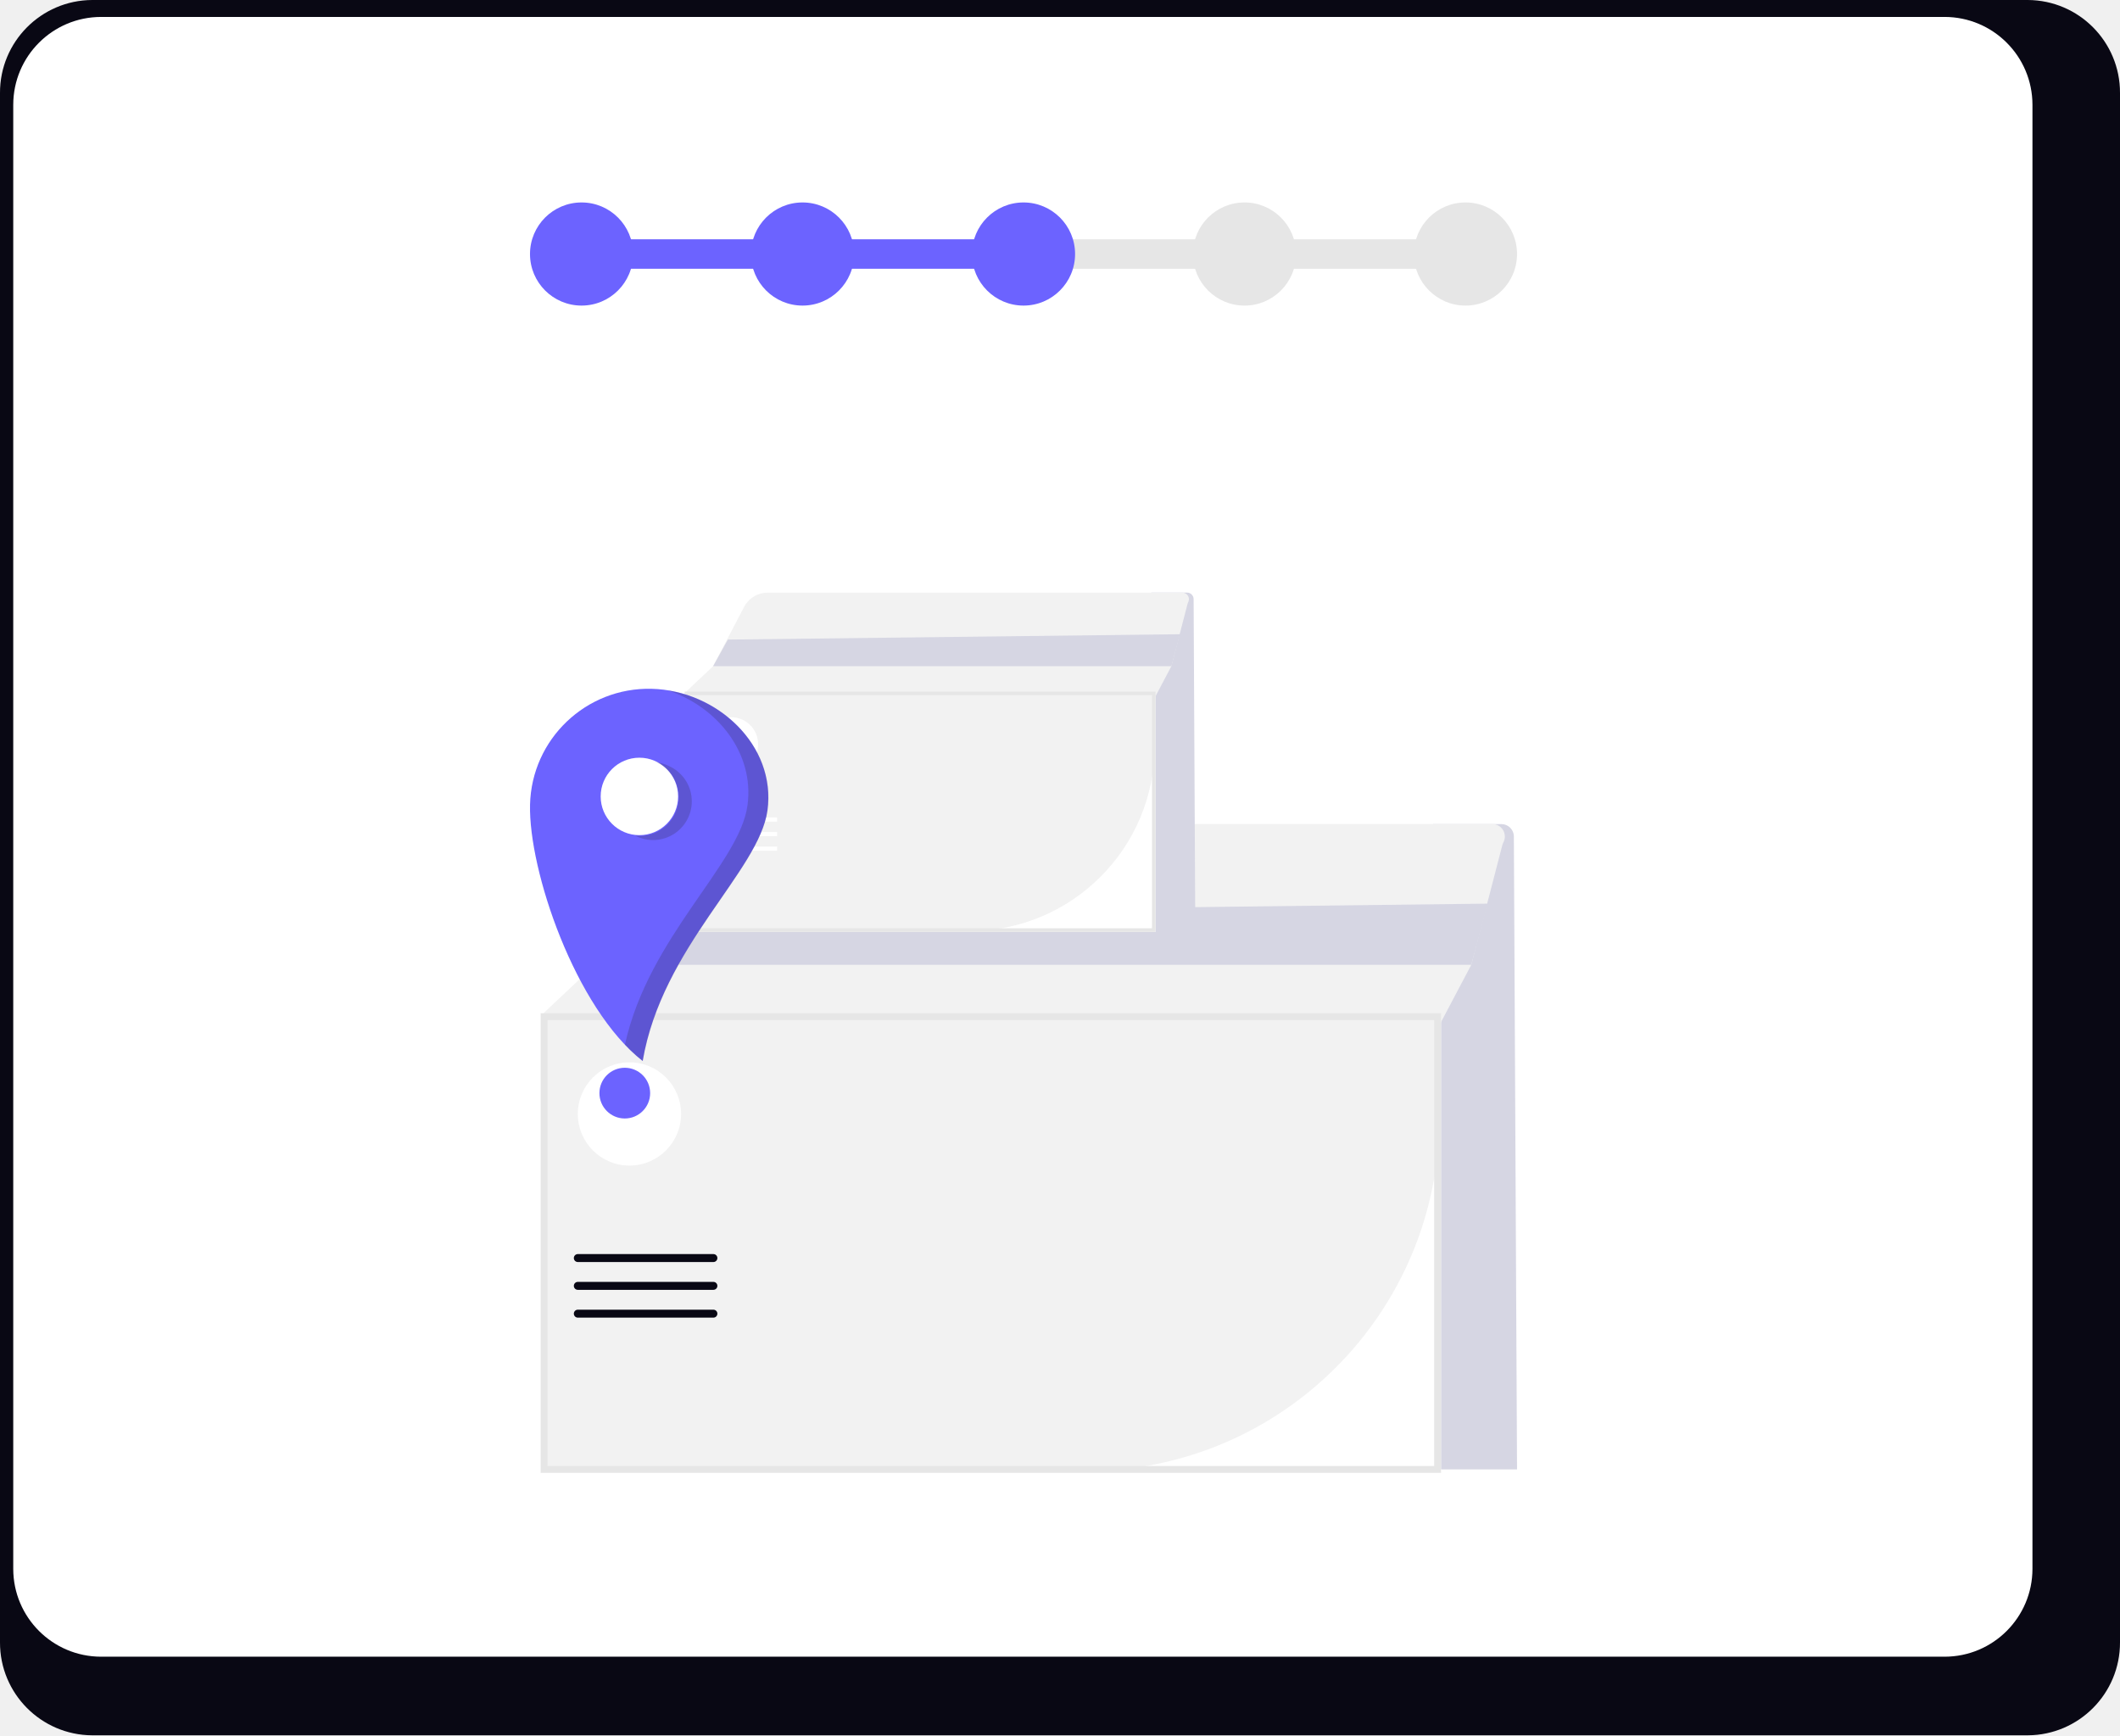
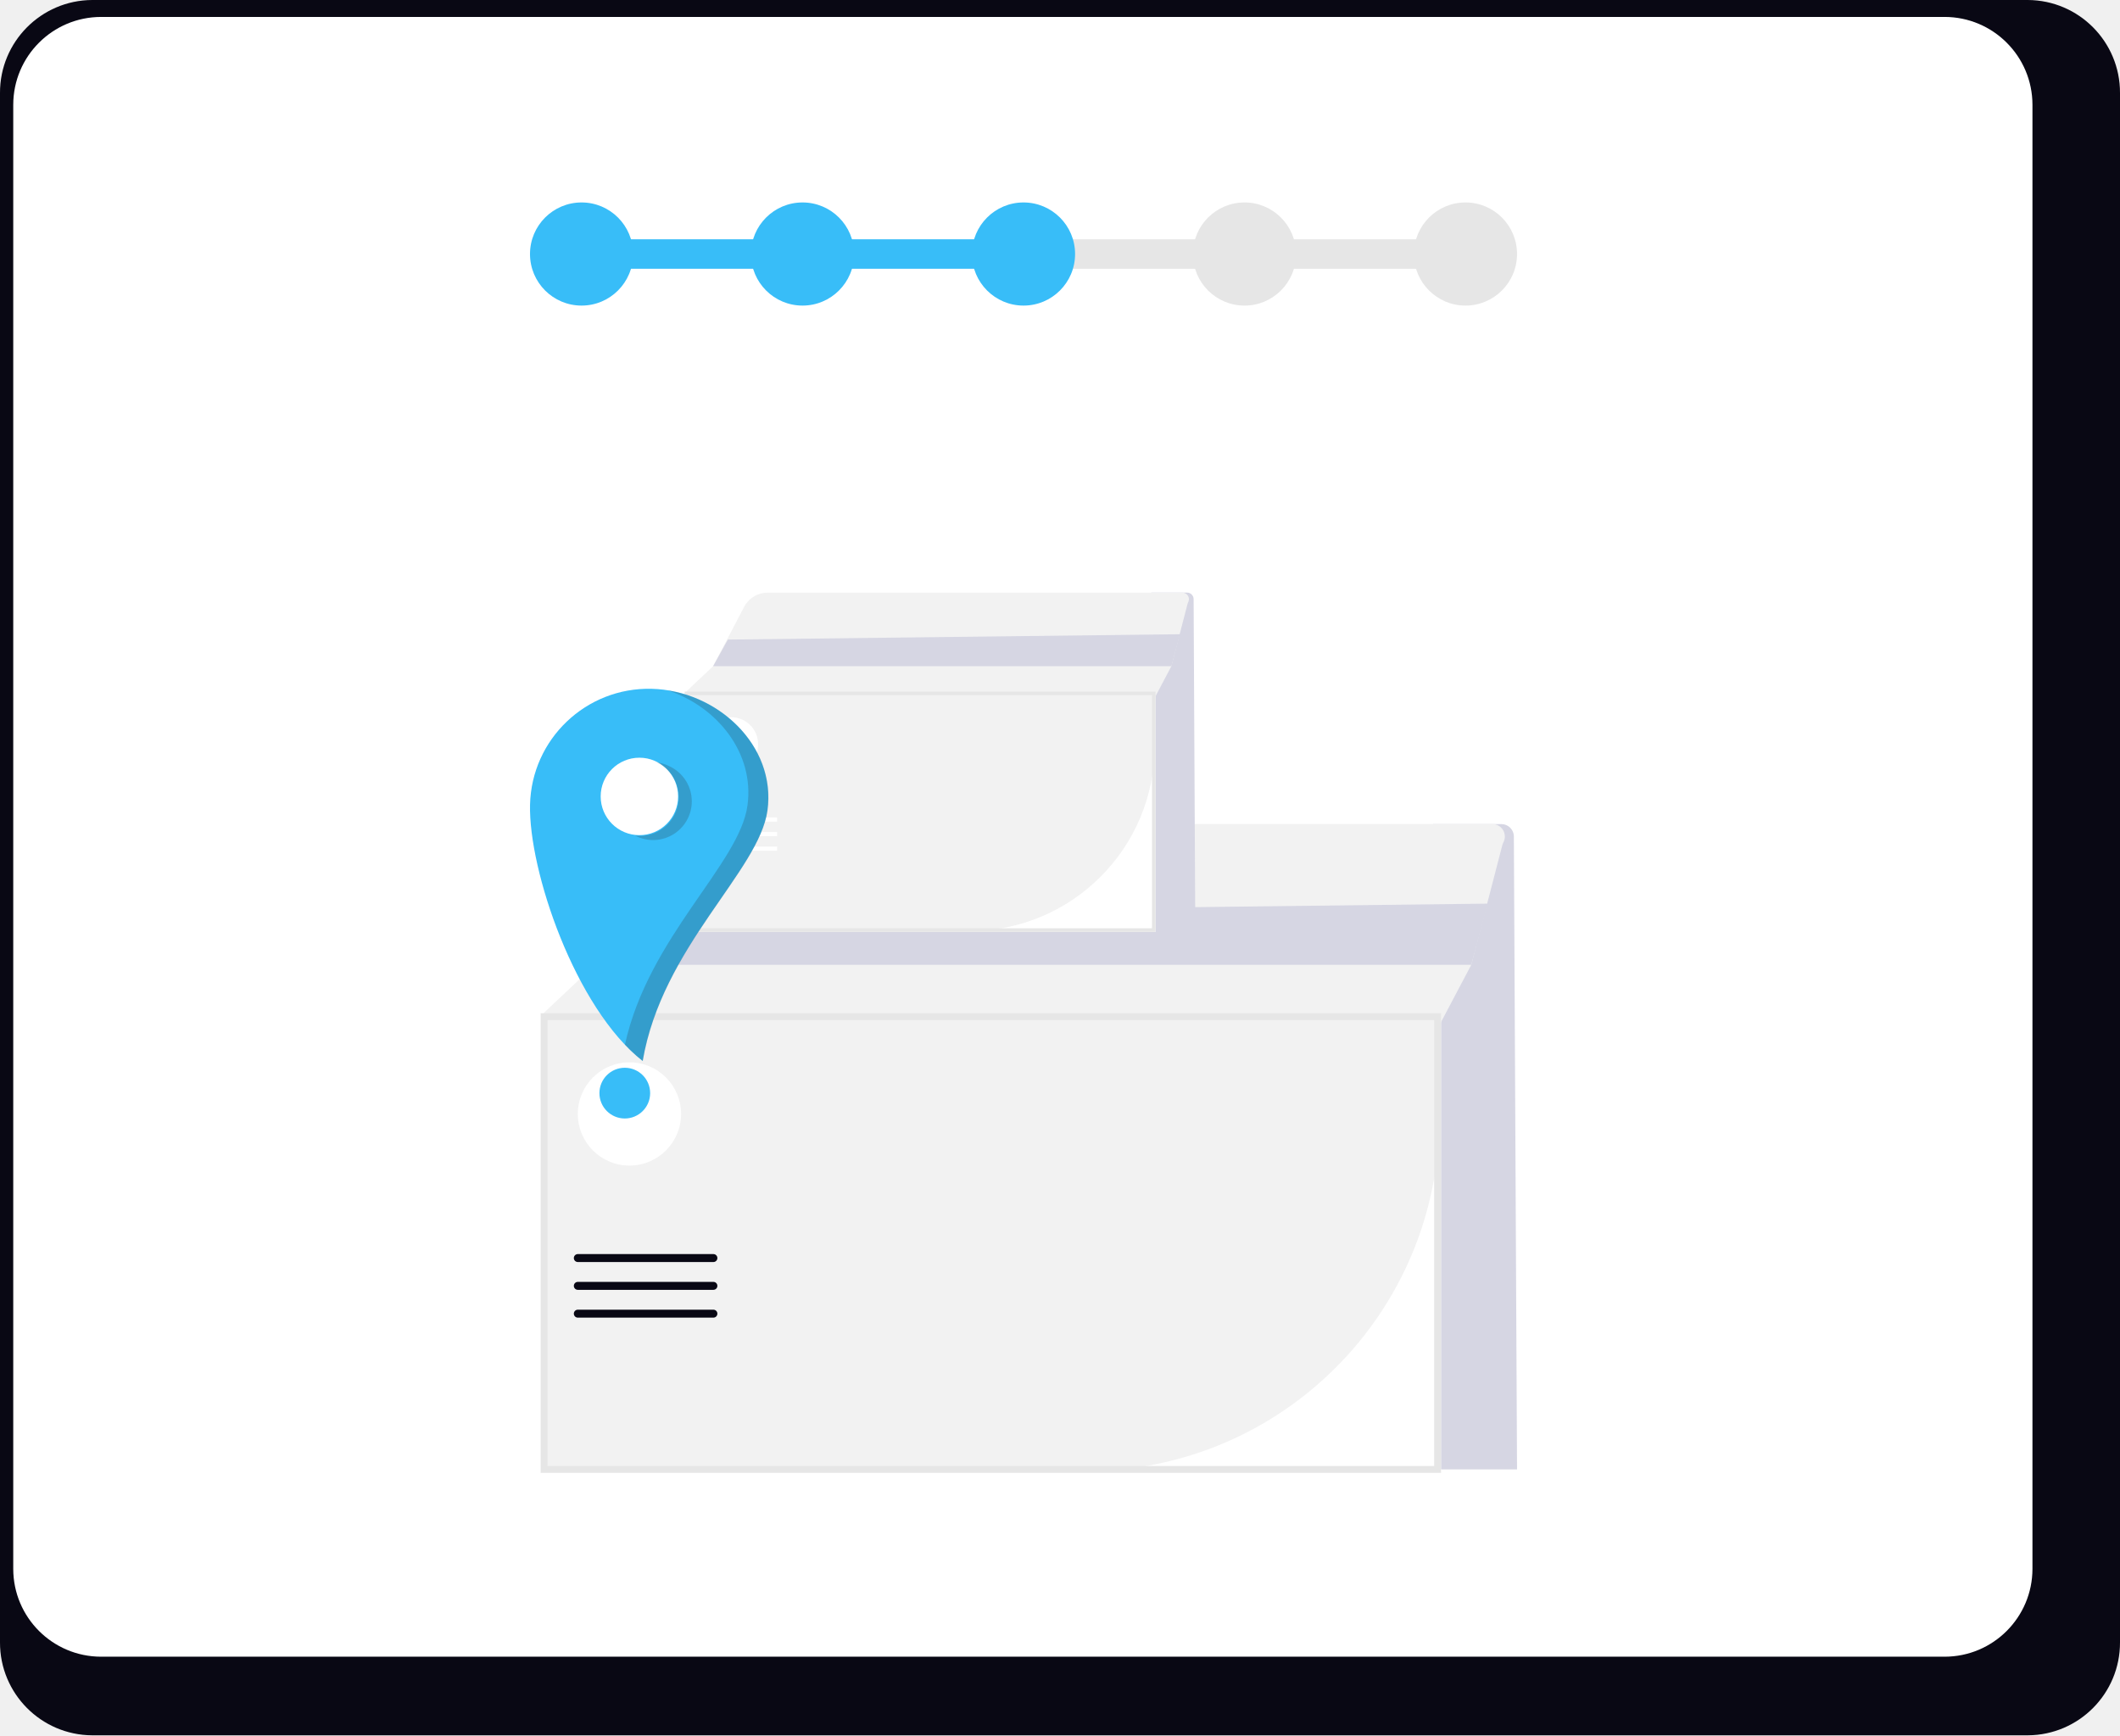
<svg xmlns="http://www.w3.org/2000/svg" width="800" height="654.781" viewBox="0 0 800 654.781" role="img" artist="Katerina Limpitsouni" source="https://undraw.co/">
  <g transform="translate(-57 -58.609)">
    <path d="M765.21,654.781H34.789A34.969,34.969,0,0,1,0,619.712V35.067A34.969,34.969,0,0,1,34.789,0H765.21A34.969,34.969,0,0,1,800,35.067V619.712a34.969,34.969,0,0,1-34.79,35.068Z" transform="translate(57 58.609)" fill="#090814" />
    <path d="M731.959,622.255H36.27A33.174,33.174,0,0,1,3.134,589.123V36.664A33.174,33.174,0,0,1,36.27,3.527H731.959A33.174,33.174,0,0,1,765.1,36.663v552.46a33.174,33.174,0,0,1-33.141,33.132Z" transform="translate(58.865 61.473)" fill="#fff" />
    <g transform="translate(-0.135 -8.395)">
      <g transform="translate(257.135 290.61)">
        <path d="M602.674,732.937h-31.64V489.426h25.729a4.714,4.714,0,0,1,4.714,4.691Z" transform="translate(-230.206 -402.087)" fill="#d6d6e3" />
        <path d="M649.631,718.2H309.863V544.774H649.631Z" transform="translate(-305.847 -386.057)" fill="#fff" />
        <path d="M515.568,717.406h-205.2V545.274h338.48v38.864A133.426,133.426,0,0,1,515.568,717.406Z" transform="translate(-305.703 -385.912)" fill="#f2f2f2" />
        <path d="M672.869,496.342h0a4.721,4.721,0,0,0-.394,1.018l-11.717,45.161-12.708,24.067H310.867v-6l19.2-18.074,22.4-42.835a19.11,19.11,0,0,1,3.841-5.065h0a19.118,19.118,0,0,1,13.1-5.194H668.711a4.714,4.714,0,0,1,4.169,6.916Z" transform="translate(-305.554 -402.087)" fill="#f2f2f2" />
        <path d="M649.631,718.2H309.863V544.774H649.631Zm-337.182-2.58h334.6V547.354h-334.6Z" transform="translate(-305.847 -386.057)" fill="#e6e6e6" />
        <path d="M382.043,292.9l-6.26,23.077H45.084L55.77,296.77Z" transform="translate(-20.58 -175.539)" fill="#d6d6e3" />
        <path d="M1.5,0H52.665a1.5,1.5,0,0,1,0,3H1.5a1.5,1.5,0,0,1,0-3Z" transform="translate(16.544 249.593)" fill="#090814" />
        <path d="M1.5,0H52.665a1.5,1.5,0,0,1,0,3H1.5a1.5,1.5,0,0,1,0-3Z" transform="translate(16.544 260.083)" fill="#090814" />
        <path d="M1.5,0H52.665a1.5,1.5,0,0,1,0,3H1.5a1.5,1.5,0,0,1,0-3Z" transform="translate(16.544 270.574)" fill="#090814" />
        <circle cx="19.482" cy="19.482" r="19.482" transform="translate(18.043 177.239)" fill="#fff" />
        <path d="M505.14,549.05H488.587V421.7h13.457a2.465,2.465,0,0,1,2.465,2.452Z" transform="translate(-254.087 -421.703)" fill="#d6d6e3" />
        <path d="M529.695,541.335H352.01V450.652H529.695Z" transform="translate(-293.64 -413.315)" fill="#fff" />
        <path d="M459.584,540.926H352.272V450.909H529.28v20.316a69.776,69.776,0,0,1-69.7,69.7Z" transform="translate(-293.566 -413.243)" fill="#f2f2f2" />
        <path d="M541.845,425.313h0a2.462,2.462,0,0,0-.207.54l-6.127,23.617-6.646,12.595H352.537v-3.134l10.04-9.452,11.711-22.4a10,10,0,0,1,2.008-2.648h0a10,10,0,0,1,6.85-2.717H539.67a2.465,2.465,0,0,1,2.181,3.617Z" transform="translate(-293.487 -421.693)" fill="#f2f2f2" />
        <path d="M529.695,541.335H352.01V450.652H529.695Zm-176.328-1.349H528.352V452H353.359Z" transform="translate(-293.64 -413.315)" fill="#e6e6e6" />
        <path d="M255.868,214.071l-3.273,12.068H79.653l5.589-10.045Z" transform="translate(-10.568 -198.37)" fill="#d6d6e3" />
        <rect width="28.324" height="1.567" transform="translate(64.923 84.852)" fill="#fff" />
        <rect width="28.324" height="1.567" transform="translate(64.923 90.338)" fill="#fff" />
        <rect width="28.324" height="1.567" transform="translate(64.923 95.824)" fill="#fff" />
        <circle cx="10.187" cy="10.187" r="10.187" transform="translate(65.706 47.015)" fill="#fff" />
-         <path d="M352.629,449.849a44.8,44.8,0,0,0-45.865,43.722c-.594,24.736,17.019,76.778,42.493,96.712,7.341-43.163,43.942-71.611,47.087-94.56C399.7,471.2,377.372,450.443,352.629,449.849Z" transform="translate(-306.749 -413.553)" fill="#6c63ff" />
+         <path d="M352.629,449.849a44.8,44.8,0,0,0-45.865,43.722c-.594,24.736,17.019,76.778,42.493,96.712,7.341-43.163,43.942-71.611,47.087-94.56C399.7,471.2,377.372,450.443,352.629,449.849Z" transform="translate(-306.749 -413.553)" fill="#38BDF8" />
        <circle cx="14.612" cy="14.612" r="14.612" transform="translate(26.667 62.297)" fill="#fff" />
-         <circle cx="9.57" cy="9.57" r="9.57" transform="translate(26.199 179.29)" fill="#6c63ff" />
+         <circle cx="9.57" cy="9.57" r="9.57" transform="translate(26.199 179.29)" fill="#38BDF8" />
        <path d="M350.246,472.734A14.612,14.612,0,1,1,337.471,499a14.61,14.61,0,0,0,8.277-27.628,14.611,14.611,0,0,1,4.5,1.358Z" transform="translate(-297.849 -407.317)" fill="#231f20" opacity="0.2" style="isolation:isolate" />
        <path d="M388.358,495.617c-3.145,22.943-39.744,51.4-47.087,94.56a61.993,61.993,0,0,1-6.744-6.191c8.937-40.752,43.2-68.068,46.241-90.233,2.719-19.839-11.393-37.214-29.985-43.436C372.935,453.845,391.439,473.151,388.358,495.617Z" transform="translate(-298.705 -413.413)" fill="#231f20" opacity="0.2" style="isolation:isolate" />
      </g>
      <g transform="translate(-485.865 -130.605)">
-         <path d="M19.457,0A19.457,19.457,0,1,1,0,19.457,19.457,19.457,0,0,1,19.457,0Z" transform="translate(743 274)" fill="#6c63ff" />
-         <path d="M19.457,0A19.457,19.457,0,1,1,0,19.457,19.457,19.457,0,0,1,19.457,0Z" transform="translate(826.389 274)" fill="#6c63ff" />
+         <path d="M19.457,0A19.457,19.457,0,1,1,0,19.457,19.457,19.457,0,0,1,19.457,0Z" transform="translate(743 274)" fill="#38BDF8" />
+         <path d="M19.457,0A19.457,19.457,0,1,1,0,19.457,19.457,19.457,0,0,1,19.457,0Z" transform="translate(826.389 274)" fill="#38BDF8" />
        <path d="M19.457,0A19.457,19.457,0,1,1,0,19.457,19.457,19.457,0,0,1,19.457,0Z" transform="translate(993.166 274)" fill="#e6e6e6" />
        <path d="M19.457,0A19.457,19.457,0,1,1,0,19.457,19.457,19.457,0,0,1,19.457,0Z" transform="translate(1076.554 274)" fill="#e6e6e6" />
-         <path d="M0,0H187.5V11.118H0Z" transform="translate(759.678 287.898)" fill="#6c63ff" />
+         <path d="M0,0H187.5V11.118H0Z" transform="translate(759.678 287.898)" fill="#38BDF8" />
        <path d="M0,0H158.438V11.118H0Z" transform="translate(941.743 287.898)" fill="#e6e6e6" />
-         <path d="M19.457,0A19.457,19.457,0,1,1,0,19.457,19.457,19.457,0,0,1,19.457,0Z" transform="translate(909.777 274)" fill="#6c63ff" />
+         <path d="M19.457,0A19.457,19.457,0,1,1,0,19.457,19.457,19.457,0,0,1,19.457,0Z" transform="translate(909.777 274)" fill="#38BDF8" />
      </g>
    </g>
  </g>
</svg>
